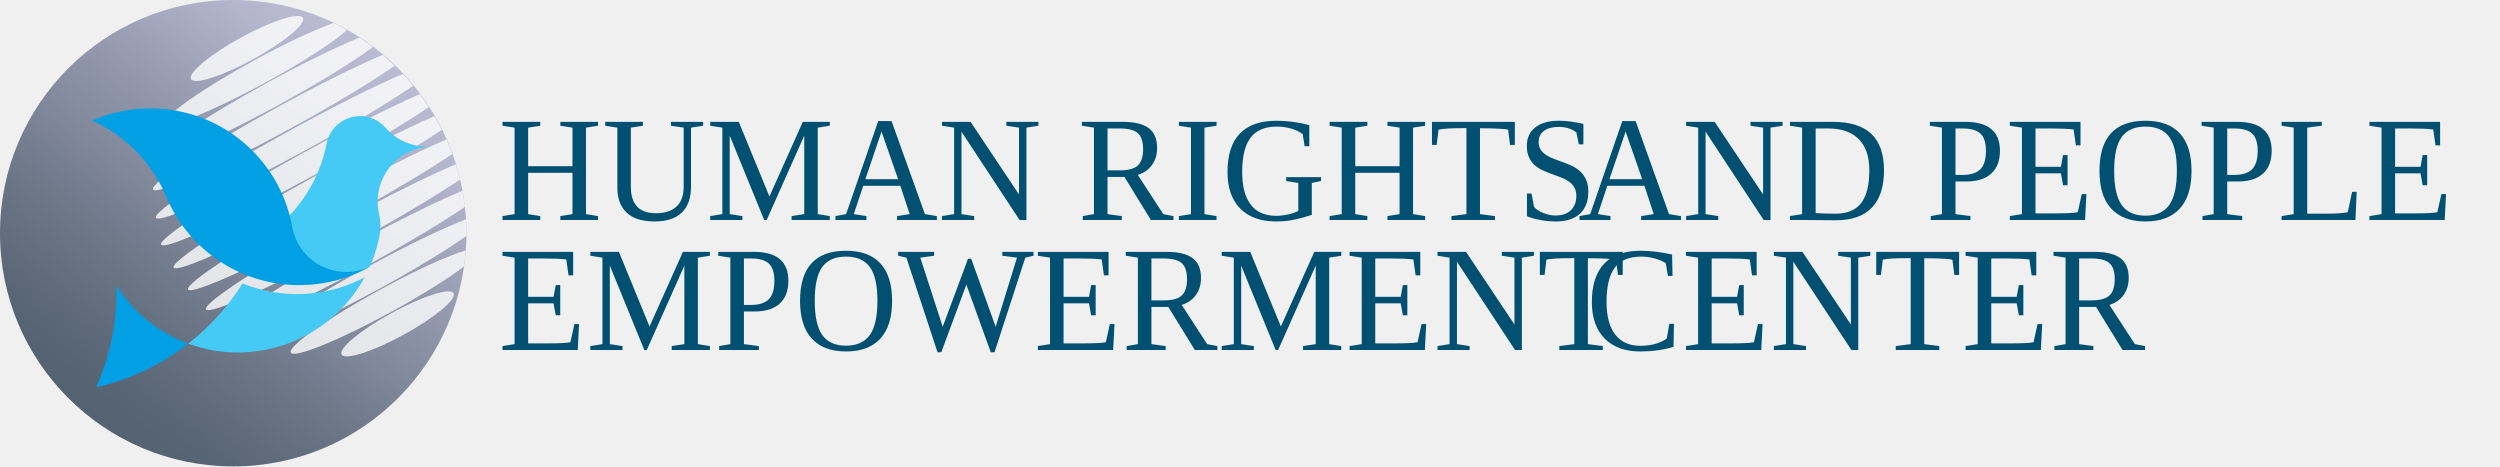
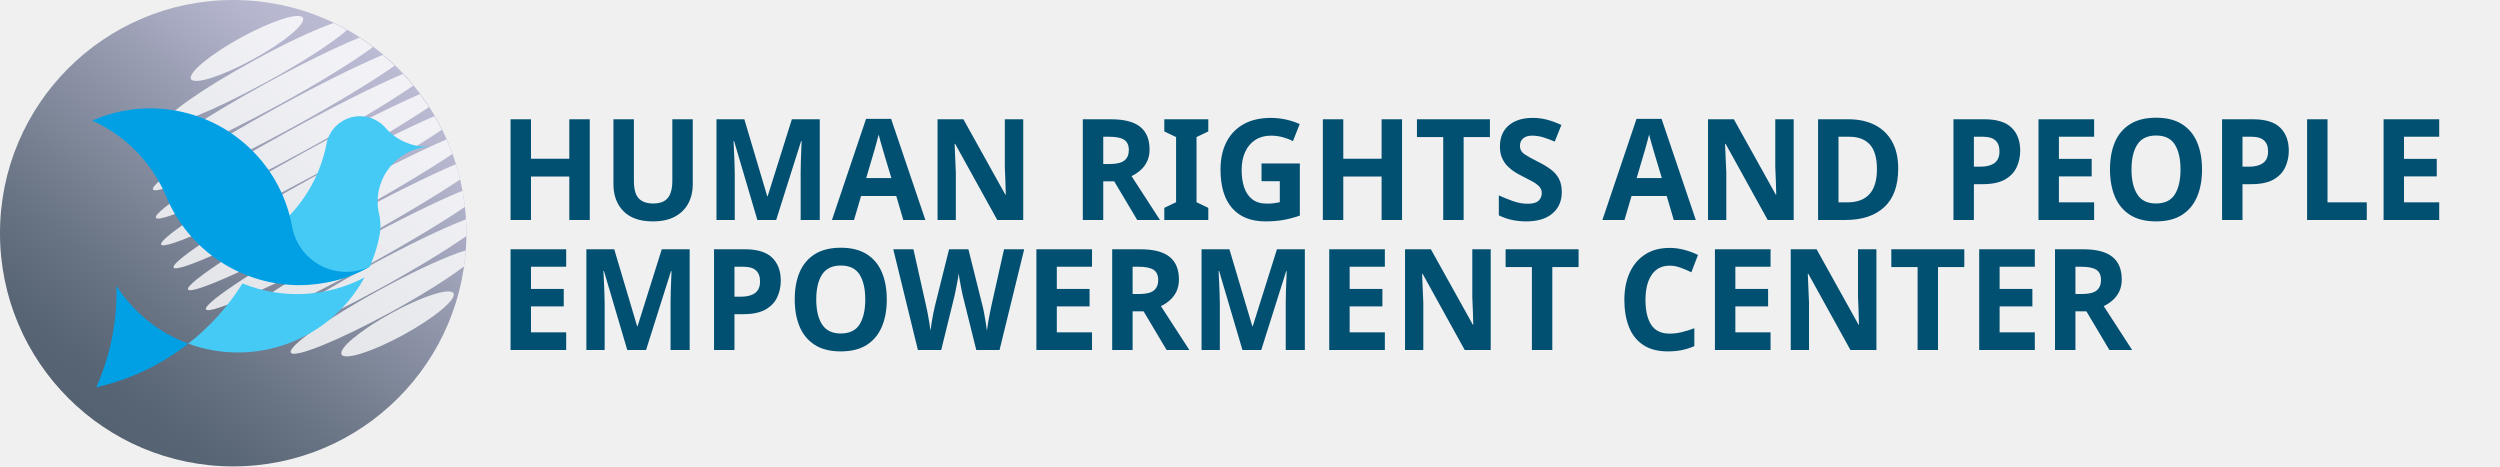
<svg xmlns="http://www.w3.org/2000/svg" id="extended" viewBox="0 0 1134.56 211.65">
  <defs>
-     <style>.cls-1{font-size:68px;fill:#015072;}.cls-3{fill:url(#linear-gradient);}.cls-4{opacity:0.8;}.cls-5{fill:#fff;}.cls-6{fill:#45caf5;}.cls-7{fill:#01a0e4;}</style>
-     <linearGradient id="linear-gradient" x1="595.36" y1="3060.68" x2="465.05" y2="2893.89" gradientTransform="matrix(1, 0, 0, -1, -424.38, 3083.11)" gradientUnits="userSpaceOnUse">
+     <linearGradient id="linear-gradient" x1="40.7" y1="2948.68" x2="-89.62" y2="2781.89" gradientTransform="matrix(1 0 0 -1 130.29 2971.11)" gradientUnits="userSpaceOnUse">
      <stop offset="0" stop-color="#bbbbd4" />
-       <stop offset="0.11" stop-color="#b5b6ce" />
-       <stop offset="0.36" stop-color="#9499ae" />
-       <stop offset="0.73" stop-color="#687383" />
-       <stop offset="0.92" stop-color="#576473" />
+       <stop offset=".11" stop-color="#b5b6ce" />
+       <stop offset=".36" stop-color="#9499ae" />
+       <stop offset=".73" stop-color="#687383" />
+       <stop offset=".92" stop-color="#576473" />
      <stop offset="1" stop-color="#556271" />
    </linearGradient>
+     <style>
+       .cls-5{fill:#45caf5}
+     </style>
  </defs>
-   <g id="Layer_2_copy_2" data-name="Layer 2 copy 2">
-     <text class="cls-1" transform="translate(226.17 99.83) scale(0.96 1)">HUMAN RIGHTS <tspan class="cls-2" x="510.43" y="0">AND </tspan>
-       <tspan x="674.75" y="0">PEOPLE</tspan>
-       <tspan x="0" y="59">EMPOWERMENT </tspan>
-       <tspan class="cls-2" x="514.13" y="59">CENTER</tspan>
-     </text>
-   </g>
+   <text transform="matrix(.96 0 0 1 226.17 99.83)" style="font-size:64px;fill:#015072;font-family:Poppins-SemiBold,Poppins;font-weight:600" id="Layer_2_copy_2" data-name="Layer 2 copy 2">HUMAN RIGHTS AND PEOPLE<tspan x="0" y="59">EMPOWERMENT CENTER</tspan>
+   </text>
  <g id="Layer_3" data-name="Layer 3">
    <g id="Bilog">
-       <circle class="cls-3" cx="105.83" cy="105.83" r="105.83" />
-       <g class="cls-4">
-         <path class="cls-5" d="M856.67,1292.9c-10.19,7.17-27.35,17.6-47.22,28.46-33,18.05-61,30.46-62.46,27.73s24-19.57,57-37.62c18.63-10.18,35.65-18.57,47.21-23.46Q854,1290.35,856.67,1292.9Z" transform="translate(-677.55 -1263.11)" />
-         <path class="cls-5" d="M865.1,1302c-11.08,7.59-29.14,18.46-49.92,29.82-35.44,19.38-65.38,32.87-66.88,30.14s26-20.65,61.47-40c20-10.92,38.22-20,50.6-25.31C862,1298.38,863.58,1300.18,865.1,1302Z" transform="translate(-677.55 -1263.11)" />
-         <path class="cls-5" d="M872.21,1311.73c-11.76,7.88-30.23,18.91-51.37,30.47-37.25,20.36-68.66,34.66-70.16,31.93s27.5-21.46,64.75-41.82c20.76-11.35,39.69-20.82,52.65-26.5Q870.24,1308.71,872.21,1311.73Z" transform="translate(-677.55 -1263.11)" />
-         <path class="cls-5" d="M792.33,1290.05c-14,7.67-26.61,11.66-28.1,8.94s8.66-11.17,22.69-18.84,26.61-11.67,28.1-8.94S806.35,1282.38,792.33,1290.05Z" transform="translate(-677.55 -1263.11)" />
-         <path class="cls-5" d="M835,1276.72c-6,5.45-20,14.57-36.94,23.81-23.63,12.92-44,21.18-45.49,18.44s16.45-15.41,40.08-28.33c14.56-8,27.87-14.15,36.3-17.09Q832,1275,835,1276.72Z" transform="translate(-677.55 -1263.11)" />
-         <path class="cls-5" d="M846.78,1284.45c-8.75,6.53-24.56,16.32-43.06,26.43-29.3,16-54.25,26.79-55.75,24.06s21-17.93,50.34-34c16.75-9.16,32.09-16.6,42.43-20.78C842.8,1281.55,844.82,1283,846.78,1284.45Z" transform="translate(-677.55 -1263.11)" />
-         <path class="cls-5" d="M888.52,1357c-10.36,7.08-26.47,16.79-44.9,26.86-33,18.05-61,30.46-62.46,27.73S805.21,1392,838.21,1374c19.73-10.78,37.66-19.56,49.21-24.29Q888.1,1353.31,888.52,1357Z" transform="translate(-677.55 -1263.11)" />
-         <path class="cls-5" d="M889.2,1368.94v1.29c-9.11,6.4-23.42,15.13-39.84,24.11-29.24,16-54.15,26.74-55.65,24s21-17.9,50.24-33.88c18.26-10,34.84-17.92,45.07-21.81Q889.2,1365.77,889.2,1368.94Z" transform="translate(-677.55 -1263.11)" />
-         <path class="cls-5" d="M888.91,1376.75q-.27,3.68-.8,7.29c-7.16,5.46-19.14,13-33.1,20.66-23.63,12.91-44,21.17-45.48,18.44s16.45-15.42,40.07-28.33C866,1385.82,880.88,1379.1,888.91,1376.75Z" transform="translate(-677.55 -1263.11)" />
-         <path class="cls-5" d="M878.07,1322c-11.75,7.89-30.31,19-51.57,30.6-37.25,20.37-68.66,34.67-70.15,31.94s27.49-21.45,64.74-41.82c21.27-11.63,40.63-21.27,53.6-26.9C875.89,1317.78,877,1319.85,878.07,1322Z" transform="translate(-677.55 -1263.11)" />
-         <path class="cls-5" d="M882.84,1333c-11.62,7.79-29.81,18.65-50.61,30-36.8,20.12-67.85,34.22-69.34,31.49s27.13-21.26,63.93-41.39c21.22-11.6,40.52-21.2,53.35-26.73Q881.63,1329.65,882.84,1333Z" transform="translate(-677.55 -1263.11)" />
-         <path class="cls-5" d="M886.33,1344.57c-11.17,7.53-28.56,17.94-48.44,28.81-35.44,19.38-65.38,32.87-66.87,30.14s26-20.65,61.46-40c20.72-11.33,39.55-20.65,51.92-25.89C885.12,1339.9,885.77,1342.22,886.33,1344.57Z" transform="translate(-677.55 -1263.11)" />
-         <path class="cls-5" d="M860.67,1415.05c-14,7.67-26.6,11.67-28.1,8.94s8.67-11.16,22.69-18.83,26.61-11.67,28.1-8.94S874.7,1407.38,860.67,1415.05Z" transform="translate(-677.55 -1263.11)" />
+       <circle cx="105.83" cy="105.83" r="105.83" style="fill:url(#linear-gradient)" />
+       <g style="opacity:.8">
+         <path d="M179.12 29.79c-10.19 7.17-27.35 17.6-47.22 28.46-33 18.05-61 30.46-62.46 27.73s24.05-19.57 57.05-37.62c18.63-10.18 35.63-18.57 47.21-23.47 1.87 1.57 3.67 3.2 5.42 4.9Zm8.44 9.1c-11.08 7.59-29.15 18.46-49.93 29.82-35.44 19.38-65.38 32.87-66.87 30.14s26-20.65 61.46-40c20-10.92 38.23-20 50.6-25.31 1.64 1.73 3.22 3.53 4.74 5.35Zm7.1 9.73c-11.76 7.88-30.23 18.91-51.37 30.47-37.25 20.36-68.66 34.66-70.15 31.93s27.49-21.46 64.74-41.82c20.76-11.35 39.69-20.82 52.65-26.5 1.45 1.93 2.82 3.9 4.13 5.92Zm-79.88-21.68c-14 7.67-26.61 11.66-28.1 8.94s8.67-11.17 22.69-18.84 26.61-11.67 28.1-8.94-8.66 11.17-22.69 18.84Zm42.68-13.33c-6 5.45-20 14.57-36.95 23.81-23.63 12.92-44 21.18-45.48 18.44s16.45-15.41 40.07-28.33c14.56-8 27.87-14.15 36.3-17.09 2.06.99 4.07 2.05 6.06 3.17Zm11.78 7.73c-8.76 6.53-24.56 16.32-43.07 26.43-29.29 16-54.25 26.79-55.74 24.06s21-17.93 50.33-34c16.76-9.16 32.09-16.6 42.43-20.78 2.07 1.39 4.08 2.84 6.05 4.29Zm41.73 72.55c-10.36 7.08-26.47 16.79-44.9 26.86-33 18.05-61 30.46-62.46 27.73s24-19.57 57.06-37.62c19.72-10.78 37.65-19.56 49.2-24.29.46 2.42.82 4.86 1.1 7.32Zm.68 11.94v1.29c-9.11 6.4-23.42 15.13-39.84 24.11-29.24 16-54.15 26.74-55.65 24s21-17.9 50.24-33.88c18.26-10 34.84-17.92 45.07-21.81q.18 3.12.18 6.29Zm-.29 7.81q-.27 3.68-.8 7.29c-7.15 5.46-19.13 13-33.1 20.66-23.63 12.91-44 21.17-45.48 18.44s16.45-15.42 40.08-28.33c16.43-8.99 31.28-15.71 39.3-18.06Zm-10.84-54.75c-11.75 7.89-30.31 19-51.57 30.6-37.25 20.37-68.66 34.67-70.15 31.94s27.49-21.45 64.74-41.82c21.27-11.63 40.63-21.27 53.61-26.9 1.19 1.96 2.31 4.03 3.37 6.18Zm4.77 11c-11.61 7.79-29.8 18.65-50.61 30-36.8 20.12-67.85 34.22-69.34 31.49s27.13-21.26 63.94-41.39c21.21-11.6 40.52-21.2 53.35-26.73q1.49 3.28 2.66 6.63Zm3.49 11.57c-11.17 7.53-28.56 17.94-48.44 28.81-35.44 19.38-65.37 32.87-66.87 30.14s26-20.65 61.47-40c20.71-11.33 39.55-20.65 51.91-25.89q1.09 3.37 1.93 6.94Zm-25.66 70.48c-14 7.67-26.61 11.67-28.11 8.94s8.67-11.16 22.7-18.83 26.6-11.67 28.1-8.94-8.69 11.16-22.69 18.83Z" style="fill:#fff" />
      </g>
    </g>
    <g id="Layer_8" data-name="Layer 8">
-       <path class="cls-6" d="M850.1,1347.07a25,25,0,0,0-.71,12.3c.1.55.23,1.09.37,1.62a25.09,25.09,0,0,1,.3,7.44h0c-.25,1.54-.56,3.06-.92,4.57a65,65,0,0,1-3.77,11.12,64.54,64.54,0,0,1-12.14,5.3l-.07,0-1.08.34h0a25,25,0,0,1-30.88-17.26,24.62,24.62,0,0,1-.8-4.07,65.42,65.42,0,0,0,25.29-39.76c0-.23.09-.45.13-.7a15.45,15.45,0,0,1,26.5-7.13l0,0,.42.48h0a24.89,24.89,0,0,0,18.61,8.31c.42,0,.84,0,1.26,0A25,25,0,0,0,850.1,1347.07Z" transform="translate(-677.55 -1263.11)" />
-       <path class="cls-6" d="M843,1389a65.5,65.5,0,0,1-80,30.07,106.33,106.33,0,0,0,24.64-27.33A65.57,65.57,0,0,0,843,1389Z" transform="translate(-677.55 -1263.11)" />
-       <path class="cls-7" d="M721.22,1438.87a105.48,105.48,0,0,0,9.2-43.21c0-.94,0-1.89,0-2.83a65.62,65.62,0,0,0,32.56,26.23A105.24,105.24,0,0,1,721.22,1438.87Z" transform="translate(-677.55 -1263.11)" />
-       <path class="cls-7" d="M845.48,1384.07a65.07,65.07,0,0,1-32.15,8.44c-1.28,0-2.54,0-3.8-.11A65.44,65.44,0,0,1,753.26,1353l-.58-1.38a65.6,65.6,0,0,0-33.31-33.78,65.24,65.24,0,0,1,26.41-5.55c1.27,0,2.54,0,3.8.11A65.43,65.43,0,0,1,810,1365.23c.08.53.17,1,.29,1.57A25,25,0,0,0,840,1386,24.73,24.73,0,0,0,845.48,1384.07Z" transform="translate(-677.55 -1263.11)" />
+       <path class="cls-5" d="M172.55 83.96a25.14 25.14 0 0 0-.71 12.3c.11.55.23 1.09.37 1.62a25.09 25.09 0 0 1 .3 7.44c-.25 1.54-.56 3.06-.92 4.57a65 65 0 0 1-3.77 11.12 64.73 64.73 0 0 1-12.13 5.3h-.08l-1.08.34a25 25 0 0 1-30.88-17.26 24.59 24.59 0 0 1-.79-4.07 65.65 65.65 0 0 0 21.52-27.43 65 65 0 0 0 3.74-12.28c.05-.23.09-.45.13-.7a15.45 15.45 0 0 1 26.5-7.13l.42.48a24.92 24.92 0 0 0 18.61 8.31h1.27a25 25 0 0 0-22.5 17.39Z" />
+       <path class="cls-5" d="M165.43 125.89a65.49 65.49 0 0 1-80 30.07 106.48 106.48 0 0 0 24.63-27.33 65.57 65.57 0 0 0 55.37-2.74Z" />
+       <path d="M43.67 175.76a105.32 105.32 0 0 0 9.2-43.21v-2.83a65.65 65.65 0 0 0 32.57 26.23 105.22 105.22 0 0 1-41.77 19.81Zm124.26-54.8a65 65 0 0 1-32.15 8.44c-1.27 0-2.54 0-3.8-.11a65.45 65.45 0 0 1-56.27-39.4c-.18-.45-.38-.91-.57-1.38a65.67 65.67 0 0 0-33.31-33.78 65.19 65.19 0 0 1 26.4-5.55c1.28 0 2.54 0 3.8.11a65.43 65.43 0 0 1 60.41 52.81c.08.53.18 1 .29 1.57a25 25 0 0 0 35.2 17.27Z" style="fill:#01a0e4" />
    </g>
  </g>
</svg>
